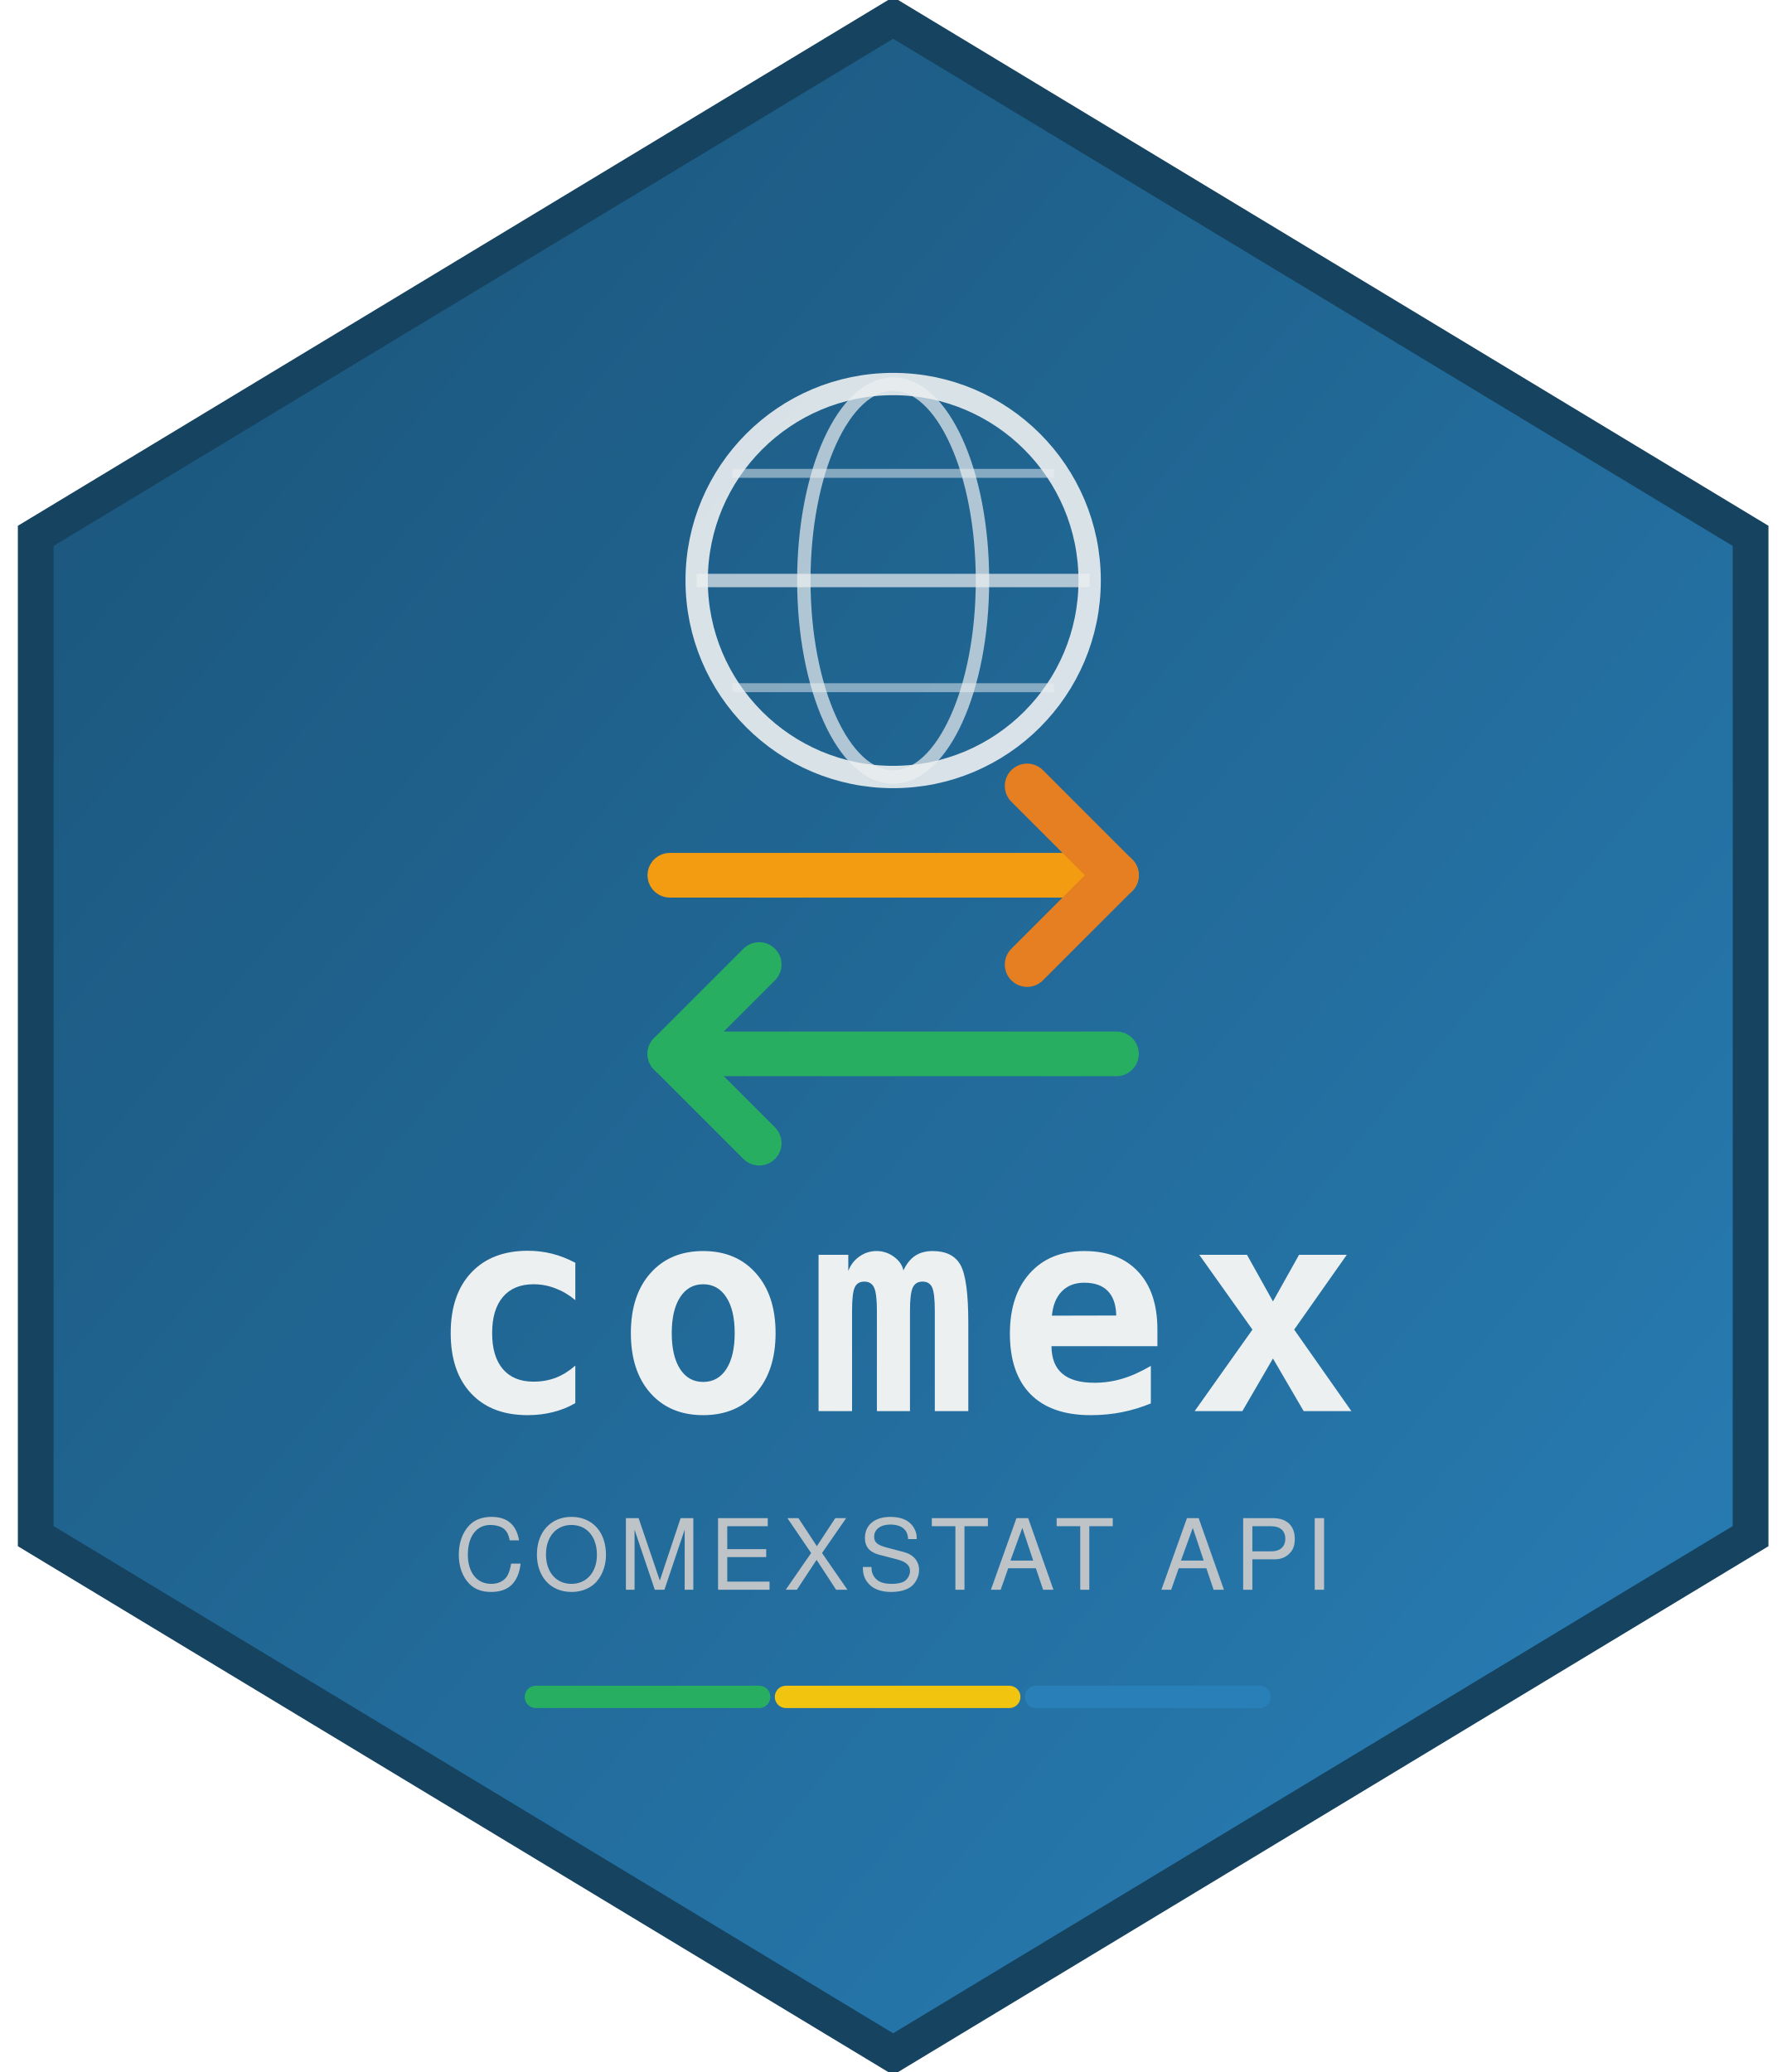
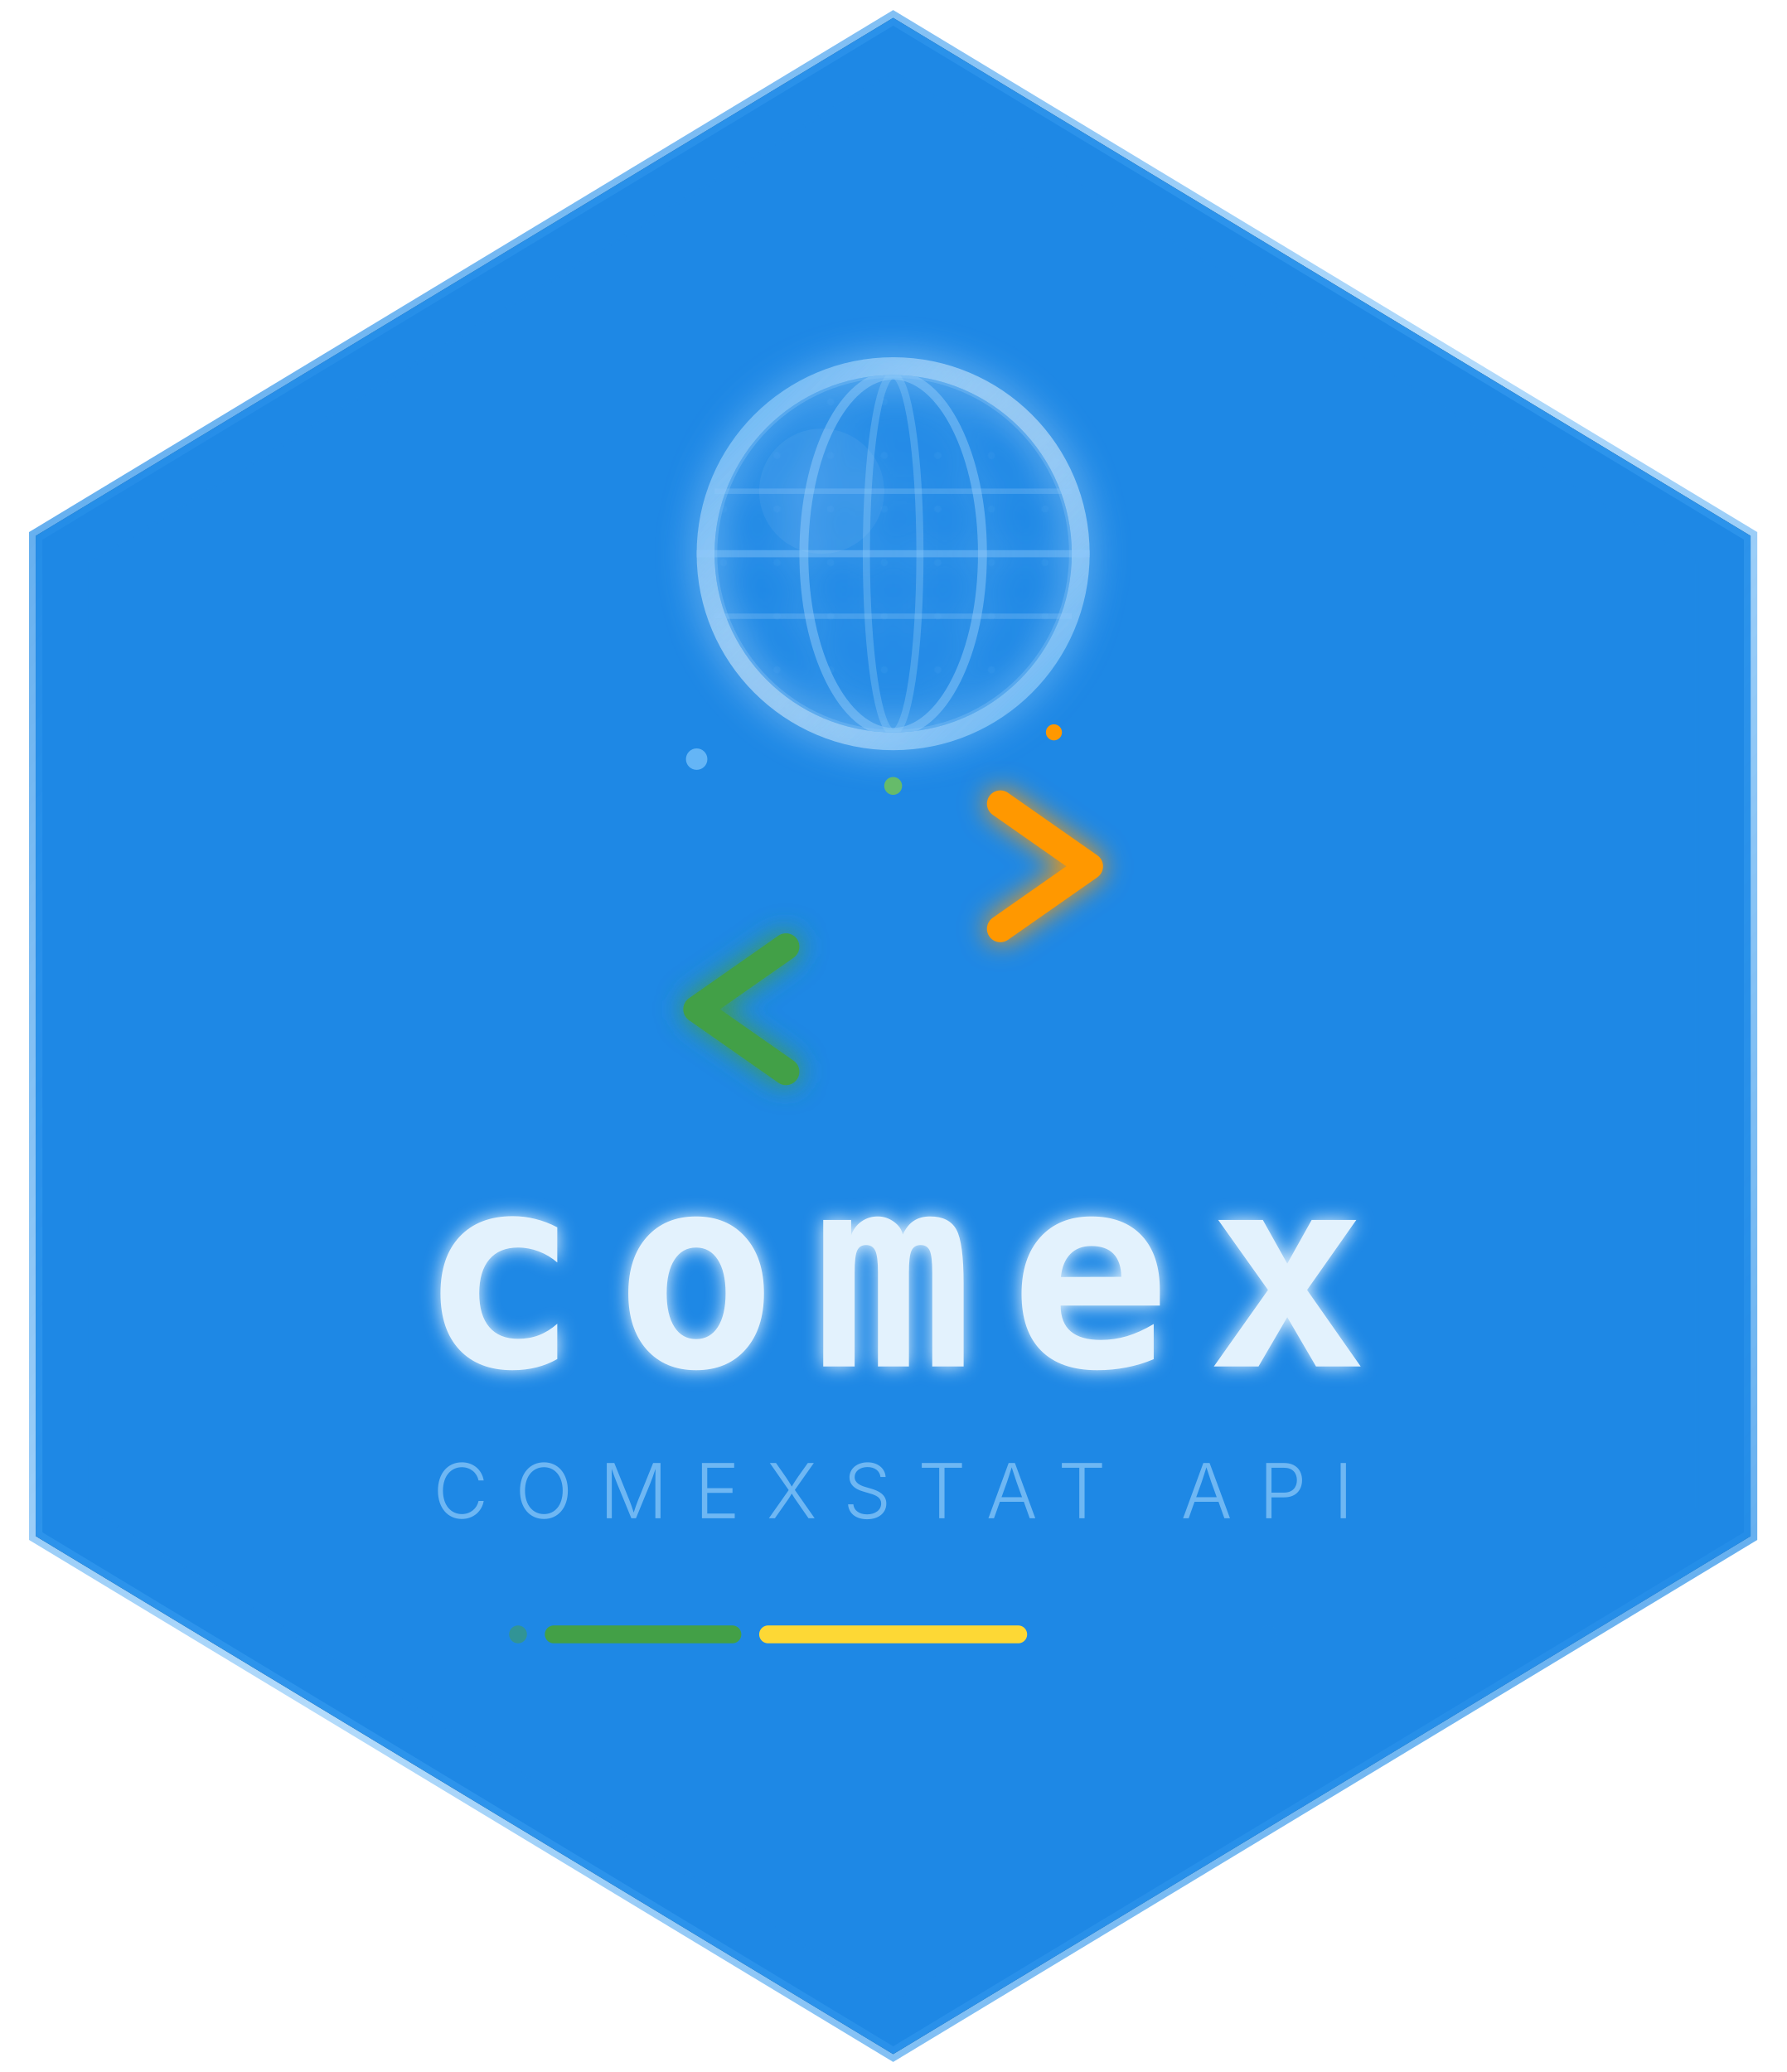
<svg xmlns="http://www.w3.org/2000/svg" version="1.1" width="200" height="232">
-   <svg version="1.1" width="200" height="232">
-     <svg viewBox="0 0 200 232" width="200" height="232">
-       <defs>
-         <linearGradient id="bg" x1="0%" y1="0%" x2="100%" y2="100%">
-           <stop offset="0%" style="stop-color:#1a5276;stop-opacity:1" />
-           <stop offset="100%" style="stop-color:#2980b9;stop-opacity:1" />
-         </linearGradient>
-       </defs>
-       <polygon points="100,2 196,60 196,172 100,230 4,172 4,60" fill="url(#bg)" stroke="#154360" stroke-width="4" />
-       <circle cx="100" cy="65" r="22" fill="none" stroke="#ecf0f1" stroke-width="2.5" opacity="0.9" />
-       <ellipse cx="100" cy="65" rx="10" ry="22" fill="none" stroke="#ecf0f1" stroke-width="1.5" opacity="0.7" />
-       <line x1="78" y1="65" x2="122" y2="65" stroke="#ecf0f1" stroke-width="1.5" opacity="0.7" />
-       <line x1="82" y1="53" x2="118" y2="53" stroke="#ecf0f1" stroke-width="1" opacity="0.5" />
-       <line x1="82" y1="77" x2="118" y2="77" stroke="#ecf0f1" stroke-width="1" opacity="0.5" />
-       <g transform="translate(100,98)">
-         <line x1="-25" y1="0" x2="25" y2="0" stroke="#f39c12" stroke-width="5" stroke-linecap="round" />
-         <polyline points="15,-10 25,0 15,10" fill="none" stroke="#e67e22" stroke-width="5" stroke-linecap="round" stroke-linejoin="round" />
+   <svg viewBox="0 0 200 232" width="200" height="232">
+     <defs>
+       <linearGradient id="bg" x1="0%" y1="0%" x2="100%" y2="100%">
+         <stop offset="0%" stop-color="#0a1628" />
+         <stop offset="50%" stop-color="#0f2847" />
+         <stop offset="100%" stop-color="#0a1628" />
+       </linearGradient>
+       <linearGradient id="border" x1="0%" y1="0%" x2="100%" y2="100%">
+         <stop offset="0%" stop-color="#1e88e5" stop-opacity="0.8" />
+         <stop offset="50%" stop-color="#42a5f5" stop-opacity="0.4" />
+         <stop offset="100%" stop-color="#1e88e5" stop-opacity="0.8" />
+       </linearGradient>
+       <linearGradient id="ring" x1="0%" y1="0%" x2="100%" y2="100%">
+         <stop offset="0%" stop-color="#64b5f6" stop-opacity="0.9" />
+         <stop offset="50%" stop-color="#e3f2fd" stop-opacity="0.5" />
+         <stop offset="100%" stop-color="#64b5f6" stop-opacity="0.9" />
+       </linearGradient>
+       <linearGradient id="exportGrad" x1="0%" y1="0%" x2="100%" y2="0%">
+         <stop offset="0%" stop-color="#ffb74d" stop-opacity="0.4" />
+         <stop offset="100%" stop-color="#ff9800" />
+       </linearGradient>
+       <linearGradient id="importGrad" x1="100%" y1="0%" x2="0%" y2="0%">
+         <stop offset="0%" stop-color="#66bb6a" stop-opacity="0.4" />
+         <stop offset="100%" stop-color="#43a047" />
+       </linearGradient>
+       <filter id="glowBlue" x="-50%" y="-50%" width="200%" height="200%">
+         <feGaussianBlur stdDeviation="2" result="blur" />
+         <feMerge>
+           <feMergeNode in="blur" />
+           <feMergeNode in="SourceGraphic" />
+         </feMerge>
+       </filter>
+       <filter id="glowAmber" x="-50%" y="-50%" width="200%" height="200%">
+         <feGaussianBlur stdDeviation="1.5" result="blur" />
+         <feMerge>
+           <feMergeNode in="blur" />
+           <feMergeNode in="SourceGraphic" />
+         </feMerge>
+       </filter>
+       <filter id="glowGreen" x="-50%" y="-50%" width="200%" height="200%">
+         <feGaussianBlur stdDeviation="1.5" result="blur" />
+         <feMerge>
+           <feMergeNode in="blur" />
+           <feMergeNode in="SourceGraphic" />
+         </feMerge>
+       </filter>
+       <filter id="textGlow" x="-20%" y="-20%" width="140%" height="140%">
+         <feGaussianBlur stdDeviation="1" result="blur" />
+         <feMerge>
+           <feMergeNode in="blur" />
+           <feMergeNode in="SourceGraphic" />
+         </feMerge>
+       </filter>
+       <pattern id="dots" x="0" y="0" width="6" height="6" patternUnits="userSpaceOnUse">
+         <circle cx="3" cy="3" r="0.4" fill="#64b5f6" opacity="0.15" />
+       </pattern>
+       <clipPath id="globeClip">
+         <circle cx="100" cy="62" r="20" />
+       </clipPath>
+     </defs>
+     <style>
+     /* Globe rotation */
+     @keyframes spinGlobe {
+       0%   { transform: translateX(-12px); }
+       50%  { transform: translateX(12px); }
+       100% { transform: translateX(-12px); }
+     }
+     @keyframes pulseRing {
+       0%, 100% { opacity: 0.7; stroke-width: 2; }
+       50%      { opacity: 1;   stroke-width: 2.5; }
+     }
+     /* Arrow slide */
+     @keyframes slideRight {
+       0%   { transform: translate(-6px, 0); opacity: 0.5; }
+       50%  { transform: translate(3px, 0);  opacity: 1; }
+       100% { transform: translate(-6px, 0); opacity: 0.5; }
+     }
+     @keyframes slideLeft {
+       0%   { transform: translate(6px, 0);  opacity: 0.5; }
+       50%  { transform: translate(-3px, 0); opacity: 1; }
+       100% { transform: translate(6px, 0);  opacity: 0.5; }
+     }
+     /* Particle float */
+     @keyframes floatUp1 {
+       0%   { transform: translate(0, 0);    opacity: 0; }
+       20%  { opacity: 0.6; }
+       80%  { opacity: 0.3; }
+       100% { transform: translate(-8px, -30px); opacity: 0; }
+     }
+     @keyframes floatUp2 {
+       0%   { transform: translate(0, 0);    opacity: 0; }
+       20%  { opacity: 0.5; }
+       80%  { opacity: 0.2; }
+       100% { transform: translate(6px, -28px); opacity: 0; }
+     }
+     @keyframes floatUp3 {
+       0%   { transform: translate(0, 0);    opacity: 0; }
+       25%  { opacity: 0.4; }
+       75%  { opacity: 0.2; }
+       100% { transform: translate(-4px, -25px); opacity: 0; }
+     }
+     /* Border pulse */
+     @keyframes borderPulse {
+       0%, 100% { stroke-opacity: 0.5; }
+       50%      { stroke-opacity: 0.9; }
+     }
+     /* Accent bar shimmer */
+     @keyframes shimmer {
+       0%   { opacity: 0.5; }
+       50%  { opacity: 1; }
+       100% { opacity: 0.5; }
+     }
+     /* Inner hex glow breathe */
+     @keyframes breathe {
+       0%, 100% { opacity: 0.03; }
+       50%      { opacity: 0.07; }
+     }
+ 
+     .globe-meridian { animation: spinGlobe 8s ease-in-out infinite; }
+     .globe-ring     { animation: pulseRing 4s ease-in-out infinite; }
+     .arrow-export   { animation: slideRight 3s ease-in-out infinite; }
+     .arrow-import   { animation: slideLeft 3s ease-in-out 0.4s infinite; }
+     .particle-1     { animation: floatUp1 4s ease-out infinite; }
+     .particle-2     { animation: floatUp2 4.5s ease-out 1.2s infinite; }
+     .particle-3     { animation: floatUp3 5s ease-out 2.4s infinite; }
+     .hex-border     { animation: borderPulse 5s ease-in-out infinite; }
+     .accent-g       { animation: shimmer 3s ease-in-out infinite; }
+     .accent-y       { animation: shimmer 3s ease-in-out 0.3s infinite; }
+     .accent-b       { animation: shimmer 3s ease-in-out 0.6s infinite; }
+     .inner-glow     { animation: breathe 6s ease-in-out infinite; }
+   </style>
+     <polygon points="100,2 196,60 196,172 100,230 4,172 4,60" fill="url(#bg)" />
+     <polygon points="100,2 196,60 196,172 100,230 4,172 4,60" fill="#1e88e5" class="inner-glow" />
+     <polygon points="100,2 196,60 196,172 100,230 4,172 4,60" fill="none" stroke="url(#border)" stroke-width="1.5" class="hex-border" />
+     <polygon points="100,8 190,63 190,169 100,224 10,169 10,63" fill="none" stroke="#1e88e5" stroke-width="0.3" opacity="0.2" />
+     <g filter="url(#glowBlue)">
+       <circle cx="100" cy="62" r="21" fill="none" stroke="url(#ring)" stroke-width="2" class="globe-ring" />
+       <circle cx="100" cy="62" r="20" fill="url(#dots)" opacity="0.5" />
+       <g clip-path="url(#globeClip)" class="globe-meridian">
+         <ellipse cx="100" cy="62" rx="10" ry="20" fill="none" stroke="#90caf9" stroke-width="1" opacity="0.5" />
+         <ellipse cx="100" cy="62" rx="20" ry="20" fill="none" stroke="#90caf9" stroke-width="0.6" opacity="0.3" />
+         <ellipse cx="100" cy="62" rx="3" ry="20" fill="none" stroke="#90caf9" stroke-width="0.8" opacity="0.35" />
      </g>
-       <g transform="translate(100,118)">
-         <line x1="25" y1="0" x2="-25" y2="0" stroke="#27ae60" stroke-width="5" stroke-linecap="round" />
-         <polyline points="-15,-10 -25,0 -15,10" fill="none" stroke="#27ae60" stroke-width="5" stroke-linecap="round" stroke-linejoin="round" />
-       </g>
-       <text x="100" y="158" text-anchor="middle" font-family="'Fira Code','Menlo','Consolas',monospace" font-size="32" font-weight="bold" fill="#ecf0f1" letter-spacing="2">comex</text>
-       <text x="100" y="178" text-anchor="middle" font-family="'Segoe UI','Helvetica',sans-serif" font-size="11" fill="#bdc3c7" letter-spacing="1">COMEXSTAT API</text>
-       <line x1="60" y1="190" x2="85" y2="190" stroke="#27ae60" stroke-width="2.5" stroke-linecap="round" />
-       <line x1="88" y1="190" x2="113" y2="190" stroke="#f1c40f" stroke-width="2.5" stroke-linecap="round" />
-       <line x1="116" y1="190" x2="141" y2="190" stroke="#2980b9" stroke-width="2.5" stroke-linecap="round" />
-     </svg>
+       <line x1="80" y1="55" x2="120" y2="55" stroke="#90caf9" stroke-width="0.6" opacity="0.3" />
+       <line x1="78" y1="62" x2="122" y2="62" stroke="#90caf9" stroke-width="0.8" opacity="0.4" />
+       <line x1="80" y1="69" x2="120" y2="69" stroke="#90caf9" stroke-width="0.6" opacity="0.3" />
+       <circle cx="92" cy="55" r="7" fill="#e3f2fd" opacity="0.06" />
+     </g>
+     <circle cx="78" cy="85" r="1.2" fill="#64b5f6" class="particle-1" />
+     <circle cx="118" cy="82" r="0.9" fill="#ff9800" class="particle-2" />
+     <circle cx="100" cy="88" r="1" fill="#66bb6a" class="particle-3" />
+     <g transform="translate(100,97)" class="arrow-export" filter="url(#glowAmber)">
+       <line x1="-22" y1="0" x2="18" y2="0" stroke="url(#exportGrad)" stroke-width="3" stroke-linecap="round" />
+       <polyline points="12,-7 22,0 12,7" fill="none" stroke="#ff9800" stroke-width="3" stroke-linecap="round" stroke-linejoin="round" />
+     </g>
+     <g transform="translate(100,113)" class="arrow-import" filter="url(#glowGreen)">
+       <line x1="22" y1="0" x2="-18" y2="0" stroke="url(#importGrad)" stroke-width="3" stroke-linecap="round" />
+       <polyline points="-12,-7 -22,0 -12,7" fill="none" stroke="#43a047" stroke-width="3" stroke-linecap="round" stroke-linejoin="round" />
+     </g>
+     <line x1="55" y1="130" x2="145" y2="130" stroke="#1e88e5" stroke-width="0.4" opacity="0.3" />
+     <text x="100" y="153" text-anchor="middle" font-family="'SF Mono','Fira Code','JetBrains Mono','Cascadia Code',monospace" font-size="30" font-weight="700" fill="#e3f2fd" letter-spacing="4" filter="url(#textGlow)">comex</text>
+     <text x="100" y="170" text-anchor="middle" font-family="'Inter','Helvetica Neue','Segoe UI',sans-serif" font-size="8.5" fill="#90caf9" opacity="0.7" letter-spacing="3" font-weight="300">COMEXSTAT API</text>
+     <line x1="62" y1="183" x2="82" y2="183" stroke="#43a047" stroke-width="2" stroke-linecap="round" class="accent-g" />
+     <line x1="86" y1="183" x2="114" y2="183" stroke="#fdd835" stroke-width="2" stroke-linecap="round" class="accent-y" />
+     <line x1="118" y1="183" x2="138" y2="183" stroke="#1e88e5" stroke-width="2" stroke-linecap="round" class="accent-b" />
+     <circle cx="58" cy="183" r="1" fill="#43a047" opacity="0.5" />
+     <circle cx="142" cy="183" r="1" fill="#1e88e5" opacity="0.5" />
  </svg>
-   <style>@media (prefers-color-scheme: light) { :root { filter: none; } }
- @media (prefers-color-scheme: dark) { :root { filter: none; } }
- </style>
</svg>
